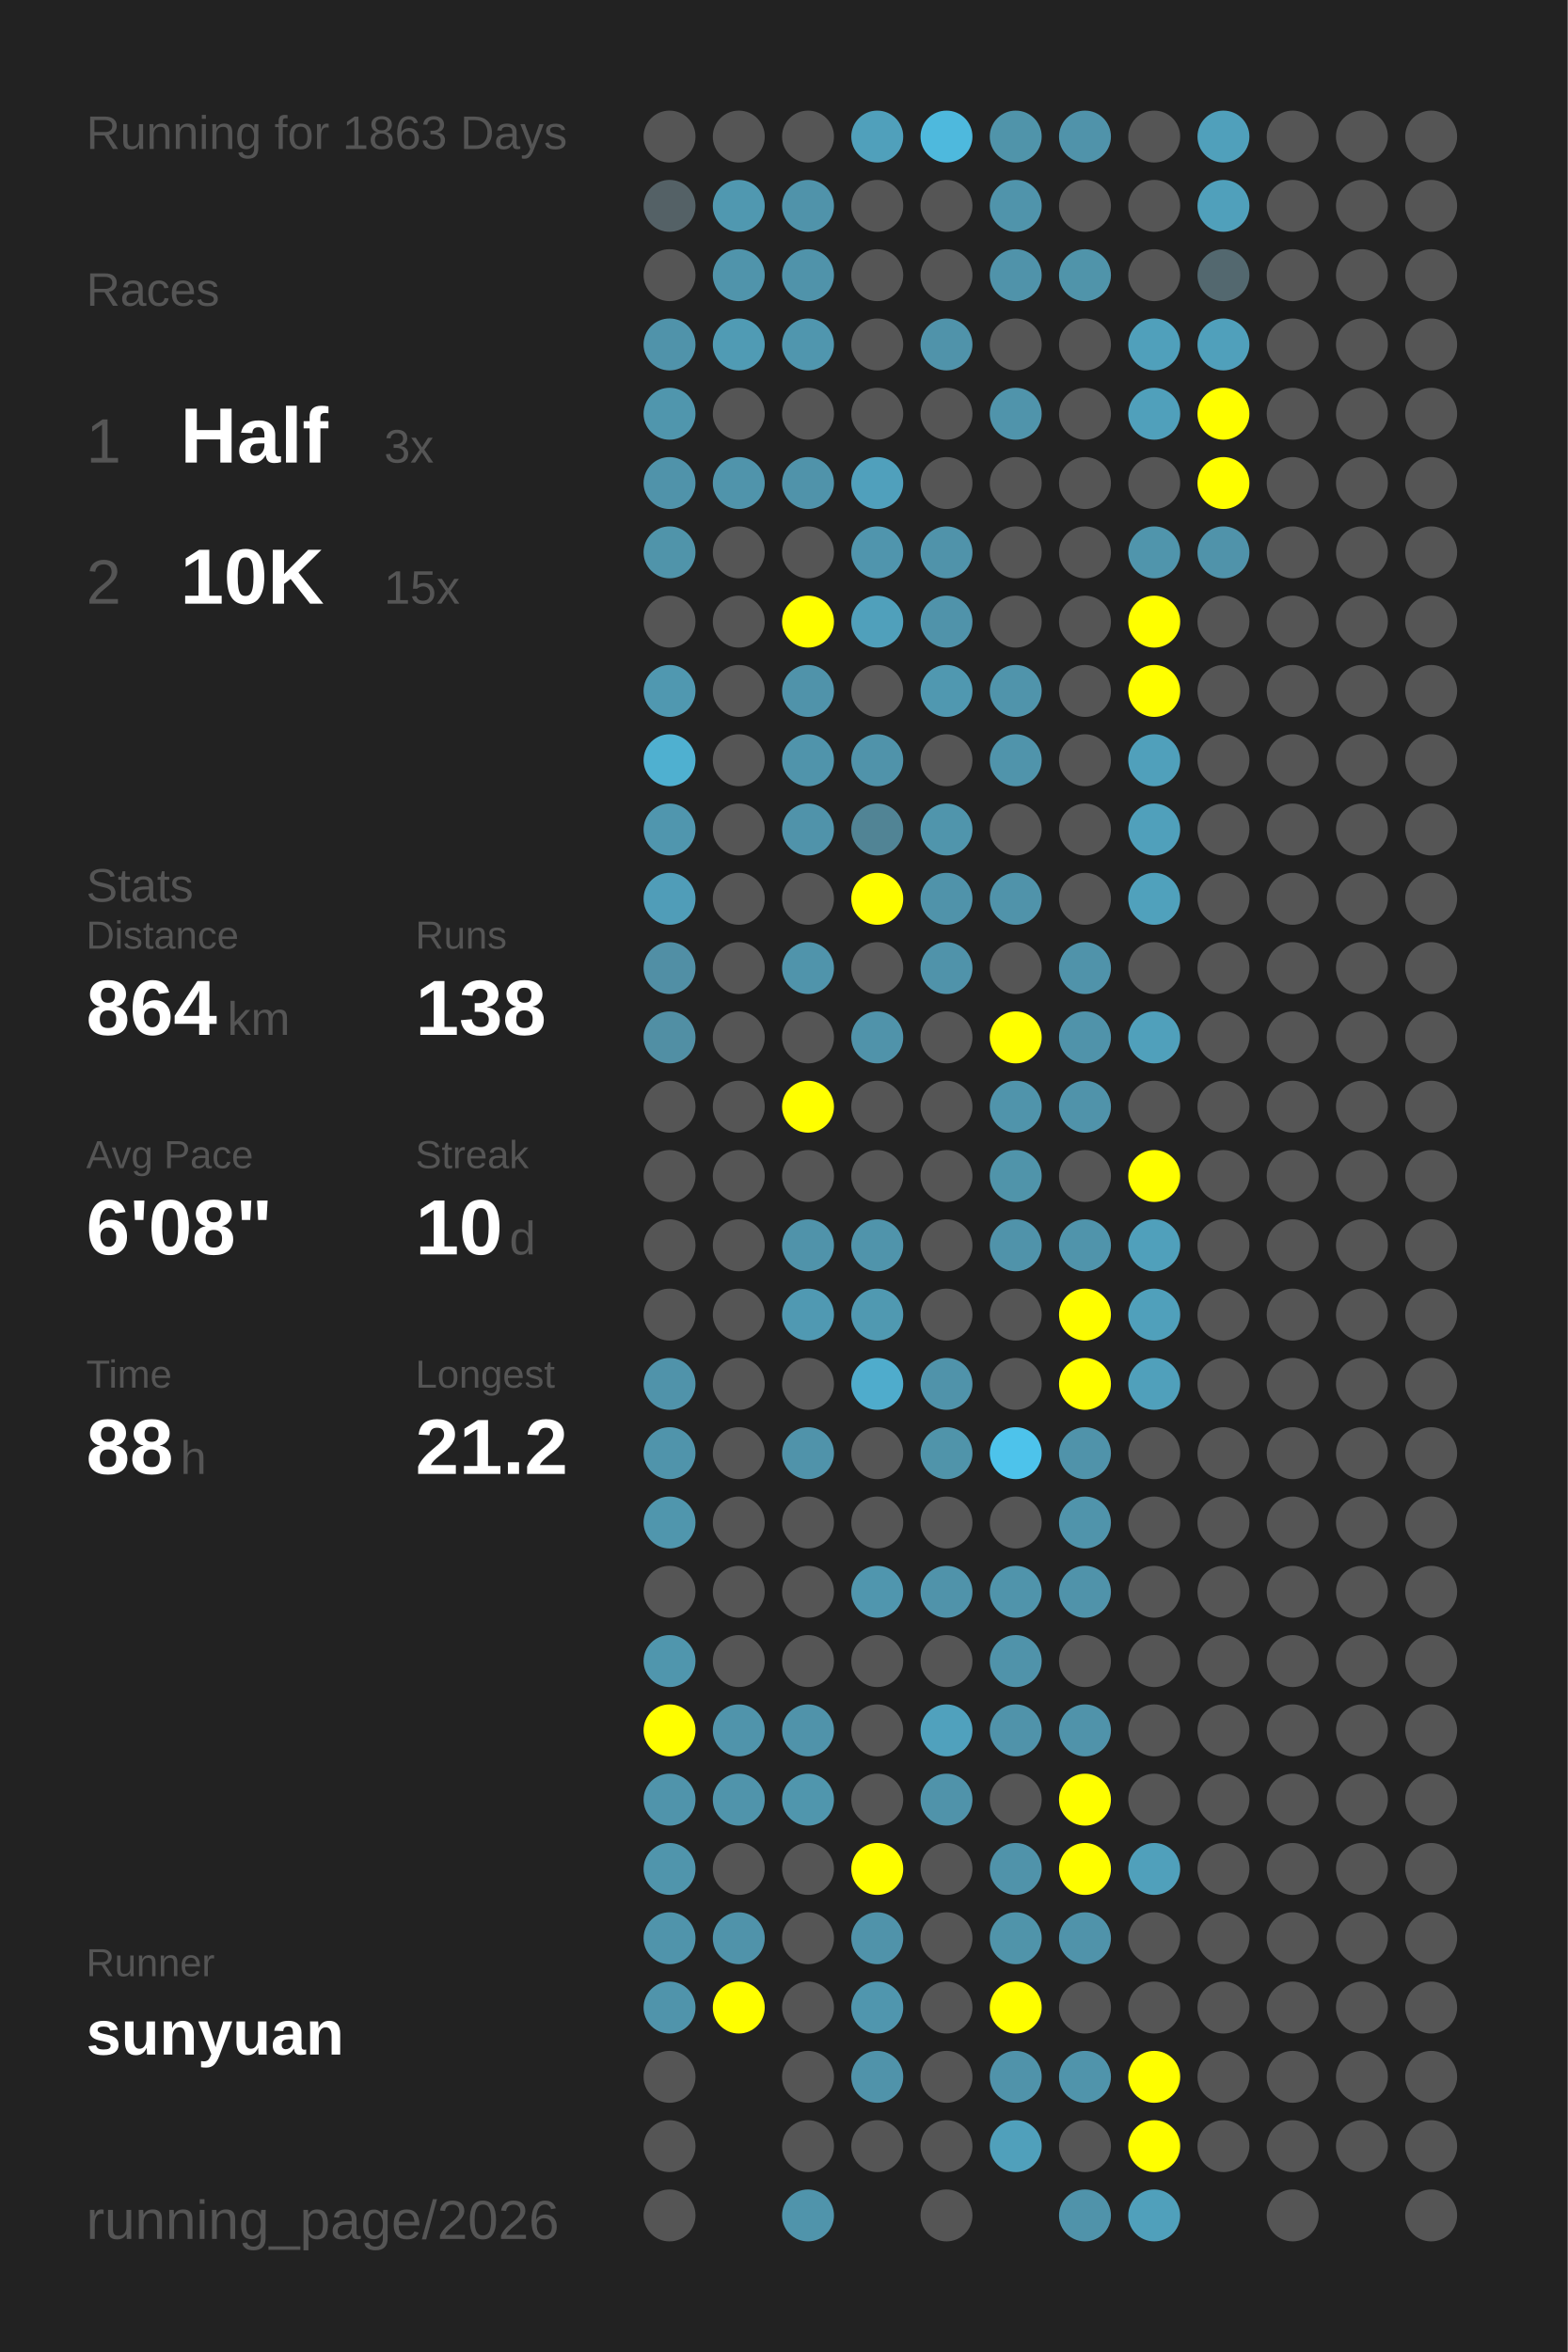
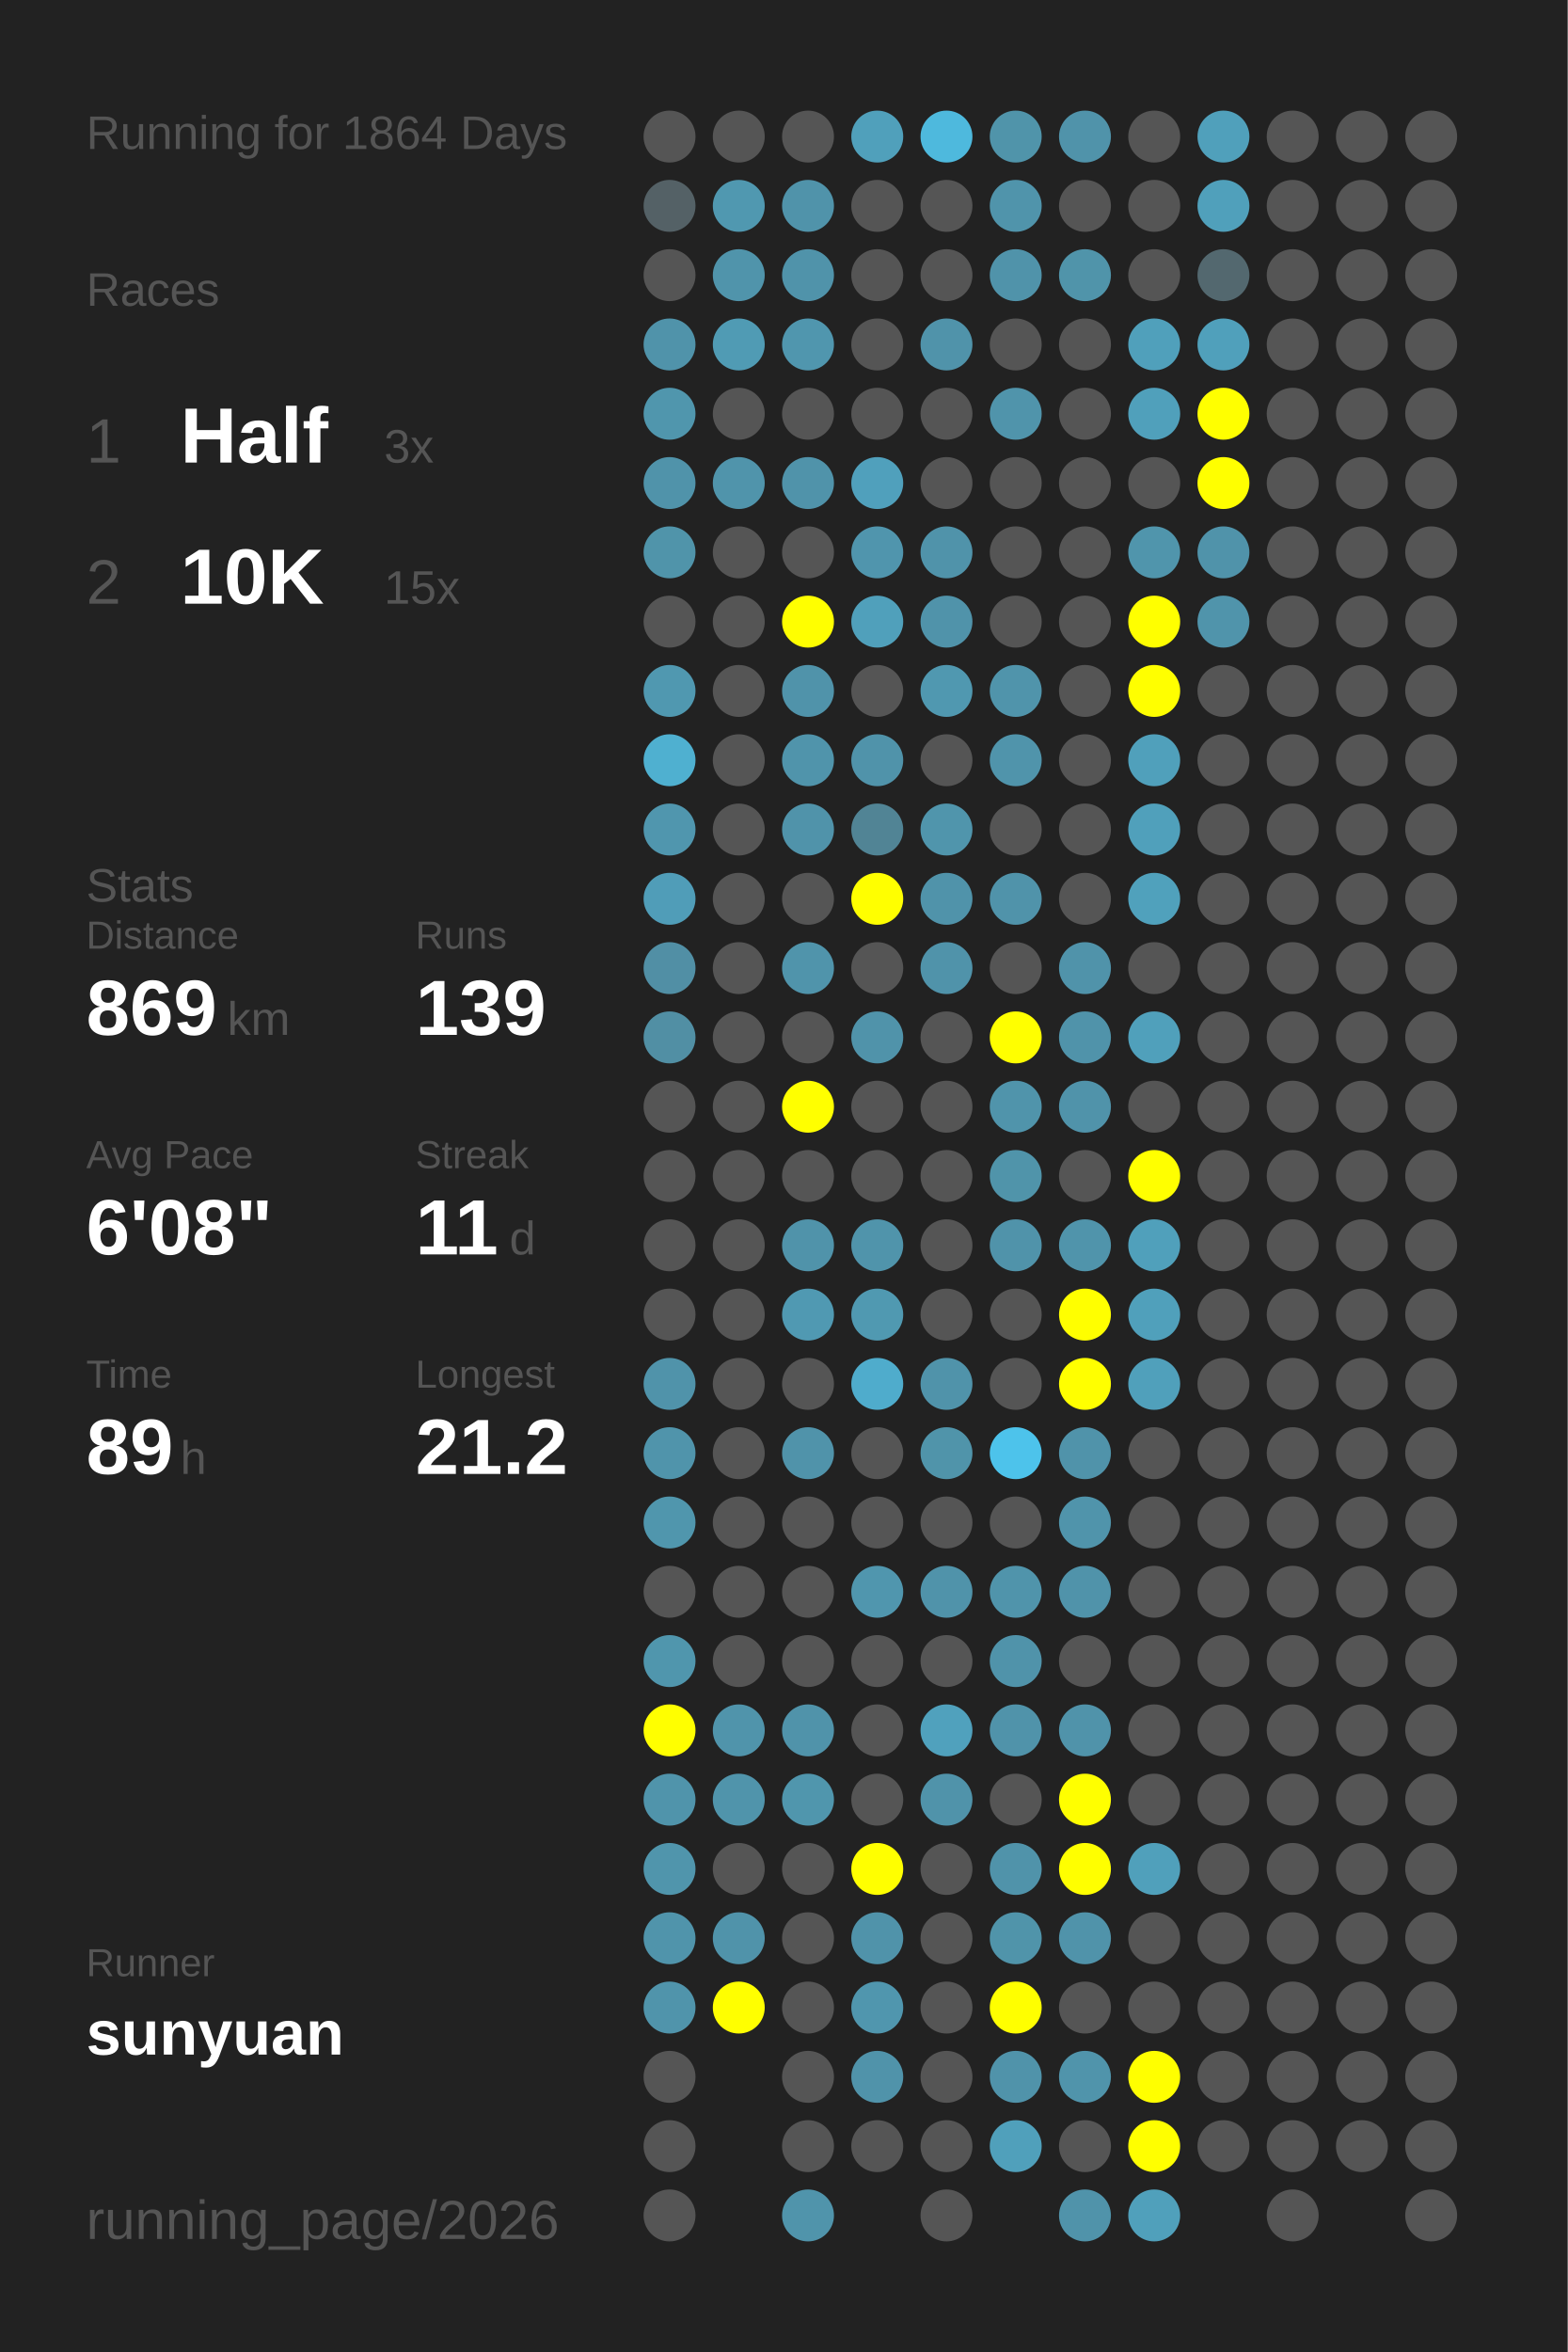
<svg xmlns="http://www.w3.org/2000/svg" baseProfile="full" height="300mm" version="1.1" viewBox="0,0,200,300" width="200mm">
  <defs />
  <rect fill="#222222" height="300" width="200" x="0" y="0" />
-   <text fill="#555555" style="font-size:6px; font-family:Arial;" x="11" y="19">Running for 1863 Days</text>
+   <text fill="#555555" style="font-size:6px; font-family:Arial;" x="11" y="19">Running for 1864 Days</text>
  <text fill="#555555" style="font-size:6px; font-family:Arial;" x="11" y="39">Races</text>
  <text fill="#555555" style="font-size:8px; font-family:Arial;" x="11" y="59">1</text>
  <text fill="#FFFFFF" style="font-size:10px; font-family:Arial; font-weight:bold;" x="23" y="59">Half</text>
  <text fill="#555555" style="font-size:6px; font-family:Arial;" x="49" y="59">3x</text>
  <text fill="#555555" style="font-size:8px; font-family:Arial;" x="11" y="77">2</text>
  <text fill="#FFFFFF" style="font-size:10px; font-family:Arial; font-weight:bold;" x="23" y="77">10K</text>
  <text fill="#555555" style="font-size:6px; font-family:Arial;" x="49" y="77">15x</text>
  <text fill="#555555" style="font-size:6px; font-family:Arial;" x="11" y="115">Stats</text>
  <text fill="#555555" style="font-size:5px; font-family:Arial;" x="11" y="121">Distance</text>
-   <text fill="#FFFFFF" style="font-size:10px; font-family:Arial; font-weight:bold;" x="11" y="132">864</text>
+   <text fill="#FFFFFF" style="font-size:10px; font-family:Arial; font-weight:bold;" x="11" y="132">869</text>
  <text fill="#555555" style="font-size:6px; font-family:Arial;" x="29" y="132">km</text>
  <text fill="#555555" style="font-size:5px; font-family:Arial;" x="53" y="121">Runs</text>
-   <text fill="#FFFFFF" style="font-size:10px; font-family:Arial; font-weight:bold;" x="53" y="132">138</text>
+   <text fill="#FFFFFF" style="font-size:10px; font-family:Arial; font-weight:bold;" x="53" y="132">139</text>
  <text fill="#555555" style="font-size:5px; font-family:Arial;" x="11" y="149">Avg Pace</text>
  <text fill="#FFFFFF" style="font-size:10px; font-family:Arial; font-weight:bold;" x="11" y="160">6'08"</text>
  <text fill="#555555" style="font-size:5px; font-family:Arial;" x="53" y="149">Streak</text>
-   <text fill="#FFFFFF" style="font-size:10px; font-family:Arial; font-weight:bold;" x="53" y="160">10</text>
+   <text fill="#FFFFFF" style="font-size:10px; font-family:Arial; font-weight:bold;" x="53" y="160">11</text>
  <text fill="#555555" style="font-size:6px; font-family:Arial;" x="65" y="160">d</text>
  <text fill="#555555" style="font-size:5px; font-family:Arial;" x="11" y="177">Time</text>
-   <text fill="#FFFFFF" style="font-size:10px; font-family:Arial; font-weight:bold;" x="11" y="188">88</text>
+   <text fill="#FFFFFF" style="font-size:10px; font-family:Arial; font-weight:bold;" x="11" y="188">89</text>
  <text fill="#555555" style="font-size:6px; font-family:Arial;" x="23" y="188">h</text>
  <text fill="#555555" style="font-size:5px; font-family:Arial;" x="53" y="177">Longest</text>
  <text fill="#FFFFFF" style="font-size:10px; font-family:Arial; font-weight:bold;" x="53" y="188">21.2</text>
  <text fill="#555555" style="font-size:5px; font-family:Arial;" x="11" y="252.065">Runner</text>
  <text fill="#FFFFFF" style="font-size:8px; font-family:Arial; font-weight:bold;" x="11" y="262.065">sunyuan</text>
  <text fill="#555555" style="font-size:7px; font-family:Arial;" x="11" y="285.581">running_page/2026</text>
  <circle cx="85.417" cy="17.419" fill="#555555" r="3.312" />
  <circle cx="85.417" cy="26.258" fill="#546166" r="3.312" />
  <circle cx="85.417" cy="35.097" fill="#555555" r="3.312" />
  <circle cx="85.417" cy="43.935" fill="#5093aa" r="3.312" />
  <circle cx="85.417" cy="52.774" fill="#5096ad" r="3.312" />
  <circle cx="85.417" cy="61.613" fill="#5093aa" r="3.312" />
  <circle cx="85.417" cy="70.452" fill="#5094aa" r="3.312" />
  <circle cx="85.417" cy="79.29" fill="#555555" r="3.312" />
  <circle cx="85.417" cy="88.129" fill="#5098b0" r="3.312" />
  <circle cx="85.417" cy="96.968" fill="#4fb0d0" r="3.312" />
  <circle cx="85.417" cy="105.806" fill="#5096ae" r="3.312" />
  <circle cx="85.417" cy="114.645" fill="#509db8" r="3.312" />
  <circle cx="85.417" cy="123.484" fill="#518fa5" r="3.312" />
  <circle cx="85.417" cy="132.323" fill="#518fa4" r="3.312" />
  <circle cx="85.417" cy="141.161" fill="#555555" r="3.312" />
  <circle cx="85.417" cy="150" fill="#555555" r="3.312" />
  <circle cx="85.417" cy="158.839" fill="#555555" r="3.312" />
  <circle cx="85.417" cy="167.677" fill="#555555" r="3.312" />
  <circle cx="85.417" cy="176.516" fill="#5093aa" r="3.312" />
  <circle cx="85.417" cy="185.355" fill="#5094ab" r="3.312" />
  <circle cx="85.417" cy="194.194" fill="#5096ad" r="3.312" />
  <circle cx="85.417" cy="203.032" fill="#555555" r="3.312" />
  <circle cx="85.417" cy="211.871" fill="#5096ad" r="3.312" />
  <circle cx="85.417" cy="220.71" fill="#FFFF00" r="3.312" />
  <circle cx="85.417" cy="229.548" fill="#5094ab" r="3.312" />
  <circle cx="85.417" cy="238.387" fill="#5095ac" r="3.312" />
  <circle cx="85.417" cy="247.226" fill="#5094ab" r="3.312" />
  <circle cx="85.417" cy="256.065" fill="#5094ab" r="3.312" />
  <circle cx="85.417" cy="264.903" fill="#555555" r="3.312" />
  <circle cx="85.417" cy="273.742" fill="#555555" r="3.312" />
  <circle cx="85.417" cy="282.581" fill="#555555" r="3.312" />
  <circle cx="94.25" cy="17.419" fill="#555555" r="3.312" />
  <circle cx="94.25" cy="26.258" fill="#5098b0" r="3.312" />
  <circle cx="94.25" cy="35.097" fill="#5094ab" r="3.312" />
  <circle cx="94.25" cy="43.935" fill="#509bb4" r="3.312" />
  <circle cx="94.25" cy="52.774" fill="#555555" r="3.312" />
  <circle cx="94.25" cy="61.613" fill="#5094ab" r="3.312" />
  <circle cx="94.25" cy="70.452" fill="#555555" r="3.312" />
  <circle cx="94.25" cy="79.29" fill="#555555" r="3.312" />
  <circle cx="94.25" cy="88.129" fill="#555555" r="3.312" />
  <circle cx="94.25" cy="96.968" fill="#555555" r="3.312" />
  <circle cx="94.25" cy="105.806" fill="#555555" r="3.312" />
  <circle cx="94.25" cy="114.645" fill="#555555" r="3.312" />
  <circle cx="94.25" cy="123.484" fill="#555555" r="3.312" />
  <circle cx="94.25" cy="132.323" fill="#555555" r="3.312" />
  <circle cx="94.25" cy="141.161" fill="#555555" r="3.312" />
  <circle cx="94.25" cy="150" fill="#555555" r="3.312" />
  <circle cx="94.25" cy="158.839" fill="#555555" r="3.312" />
  <circle cx="94.25" cy="167.677" fill="#555555" r="3.312" />
  <circle cx="94.25" cy="176.516" fill="#555555" r="3.312" />
  <circle cx="94.25" cy="185.355" fill="#555555" r="3.312" />
  <circle cx="94.25" cy="194.194" fill="#555555" r="3.312" />
  <circle cx="94.25" cy="203.032" fill="#555555" r="3.312" />
  <circle cx="94.25" cy="211.871" fill="#555555" r="3.312" />
  <circle cx="94.25" cy="220.71" fill="#5094ab" r="3.312" />
  <circle cx="94.25" cy="229.548" fill="#5094ab" r="3.312" />
  <circle cx="94.25" cy="238.387" fill="#555555" r="3.312" />
  <circle cx="94.25" cy="247.226" fill="#5093aa" r="3.312" />
  <circle cx="94.25" cy="256.065" fill="#FFFF00" r="3.312" />
  <circle cx="103.083" cy="17.419" fill="#555555" r="3.312" />
  <circle cx="103.083" cy="26.258" fill="#5093aa" r="3.312" />
  <circle cx="103.083" cy="35.097" fill="#5093aa" r="3.312" />
  <circle cx="103.083" cy="43.935" fill="#5096ae" r="3.312" />
  <circle cx="103.083" cy="52.774" fill="#555555" r="3.312" />
  <circle cx="103.083" cy="61.613" fill="#5093aa" r="3.312" />
  <circle cx="103.083" cy="70.452" fill="#555555" r="3.312" />
  <circle cx="103.083" cy="79.29" fill="#FFFF00" r="3.312" />
  <circle cx="103.083" cy="88.129" fill="#5093aa" r="3.312" />
  <circle cx="103.083" cy="96.968" fill="#5094ab" r="3.312" />
  <circle cx="103.083" cy="105.806" fill="#5093aa" r="3.312" />
  <circle cx="103.083" cy="114.645" fill="#555555" r="3.312" />
  <circle cx="103.083" cy="123.484" fill="#5094ab" r="3.312" />
  <circle cx="103.083" cy="132.323" fill="#555555" r="3.312" />
  <circle cx="103.083" cy="141.161" fill="#FFFF00" r="3.312" />
  <circle cx="103.083" cy="150" fill="#555555" r="3.312" />
  <circle cx="103.083" cy="158.839" fill="#5093aa" r="3.312" />
  <circle cx="103.083" cy="167.677" fill="#5099b2" r="3.312" />
  <circle cx="103.083" cy="176.516" fill="#555555" r="3.312" />
  <circle cx="103.083" cy="185.355" fill="#5093aa" r="3.312" />
  <circle cx="103.083" cy="194.194" fill="#555555" r="3.312" />
  <circle cx="103.083" cy="203.032" fill="#555555" r="3.312" />
  <circle cx="103.083" cy="211.871" fill="#555555" r="3.312" />
  <circle cx="103.083" cy="220.71" fill="#5093aa" r="3.312" />
  <circle cx="103.083" cy="229.548" fill="#5096ad" r="3.312" />
  <circle cx="103.083" cy="238.387" fill="#555555" r="3.312" />
  <circle cx="103.083" cy="247.226" fill="#555555" r="3.312" />
  <circle cx="103.083" cy="256.065" fill="#555555" r="3.312" />
  <circle cx="103.083" cy="264.903" fill="#555555" r="3.312" />
  <circle cx="103.083" cy="273.742" fill="#555555" r="3.312" />
  <circle cx="103.083" cy="282.581" fill="#5094ab" r="3.312" />
  <circle cx="111.917" cy="17.419" fill="#50a0bb" r="3.312" />
  <circle cx="111.917" cy="26.258" fill="#555555" r="3.312" />
  <circle cx="111.917" cy="35.097" fill="#555555" r="3.312" />
  <circle cx="111.917" cy="43.935" fill="#555555" r="3.312" />
  <circle cx="111.917" cy="52.774" fill="#555555" r="3.312" />
  <circle cx="111.917" cy="61.613" fill="#50a0bc" r="3.312" />
  <circle cx="111.917" cy="70.452" fill="#5095ad" r="3.312" />
  <circle cx="111.917" cy="79.29" fill="#50a0bb" r="3.312" />
  <circle cx="111.917" cy="88.129" fill="#555555" r="3.312" />
  <circle cx="111.917" cy="96.968" fill="#5093aa" r="3.312" />
  <circle cx="111.917" cy="105.806" fill="#518495" r="3.312" />
  <circle cx="111.917" cy="114.645" fill="#FFFF00" r="3.312" />
  <circle cx="111.917" cy="123.484" fill="#555555" r="3.312" />
  <circle cx="111.917" cy="132.323" fill="#5093aa" r="3.312" />
  <circle cx="111.917" cy="141.161" fill="#555555" r="3.312" />
  <circle cx="111.917" cy="150" fill="#555555" r="3.312" />
  <circle cx="111.917" cy="158.839" fill="#5094ab" r="3.312" />
  <circle cx="111.917" cy="167.677" fill="#5099b1" r="3.312" />
  <circle cx="111.917" cy="176.516" fill="#4faccc" r="3.312" />
  <circle cx="111.917" cy="185.355" fill="#555555" r="3.312" />
  <circle cx="111.917" cy="194.194" fill="#555555" r="3.312" />
  <circle cx="111.917" cy="203.032" fill="#5096ae" r="3.312" />
  <circle cx="111.917" cy="211.871" fill="#555555" r="3.312" />
  <circle cx="111.917" cy="220.71" fill="#555555" r="3.312" />
  <circle cx="111.917" cy="229.548" fill="#555555" r="3.312" />
  <circle cx="111.917" cy="238.387" fill="#FFFF00" r="3.312" />
  <circle cx="111.917" cy="247.226" fill="#5093aa" r="3.312" />
  <circle cx="111.917" cy="256.065" fill="#5096ae" r="3.312" />
  <circle cx="111.917" cy="264.903" fill="#5093aa" r="3.312" />
  <circle cx="111.917" cy="273.742" fill="#555555" r="3.312" />
  <circle cx="120.75" cy="17.419" fill="#4eb9dd" r="3.312" />
  <circle cx="120.75" cy="26.258" fill="#555555" r="3.312" />
  <circle cx="120.75" cy="35.097" fill="#555555" r="3.312" />
  <circle cx="120.75" cy="43.935" fill="#5093aa" r="3.312" />
  <circle cx="120.75" cy="52.774" fill="#555555" r="3.312" />
  <circle cx="120.75" cy="61.613" fill="#555555" r="3.312" />
  <circle cx="120.75" cy="70.452" fill="#5093aa" r="3.312" />
  <circle cx="120.75" cy="79.29" fill="#5093aa" r="3.312" />
  <circle cx="120.75" cy="88.129" fill="#5098b0" r="3.312" />
  <circle cx="120.75" cy="96.968" fill="#555555" r="3.312" />
  <circle cx="120.75" cy="105.806" fill="#5095ac" r="3.312" />
  <circle cx="120.75" cy="114.645" fill="#5093aa" r="3.312" />
  <circle cx="120.75" cy="123.484" fill="#5093aa" r="3.312" />
  <circle cx="120.75" cy="132.323" fill="#555555" r="3.312" />
  <circle cx="120.75" cy="141.161" fill="#555555" r="3.312" />
  <circle cx="120.75" cy="150" fill="#555555" r="3.312" />
  <circle cx="120.75" cy="158.839" fill="#555555" r="3.312" />
  <circle cx="120.75" cy="167.677" fill="#555555" r="3.312" />
  <circle cx="120.75" cy="176.516" fill="#5093aa" r="3.312" />
  <circle cx="120.75" cy="185.355" fill="#5094aa" r="3.312" />
  <circle cx="120.75" cy="194.194" fill="#555555" r="3.312" />
  <circle cx="120.75" cy="203.032" fill="#5093aa" r="3.312" />
  <circle cx="120.75" cy="211.871" fill="#555555" r="3.312" />
  <circle cx="120.75" cy="220.71" fill="#50a1bd" r="3.312" />
  <circle cx="120.75" cy="229.548" fill="#5093aa" r="3.312" />
  <circle cx="120.75" cy="238.387" fill="#555555" r="3.312" />
  <circle cx="120.75" cy="247.226" fill="#555555" r="3.312" />
  <circle cx="120.75" cy="256.065" fill="#555555" r="3.312" />
  <circle cx="120.75" cy="264.903" fill="#555555" r="3.312" />
  <circle cx="120.75" cy="273.742" fill="#555555" r="3.312" />
  <circle cx="120.75" cy="282.581" fill="#555555" r="3.312" />
  <circle cx="129.583" cy="17.419" fill="#5094aa" r="3.312" />
  <circle cx="129.583" cy="26.258" fill="#5094ab" r="3.312" />
  <circle cx="129.583" cy="35.097" fill="#5093aa" r="3.312" />
  <circle cx="129.583" cy="43.935" fill="#555555" r="3.312" />
  <circle cx="129.583" cy="52.774" fill="#5094ab" r="3.312" />
  <circle cx="129.583" cy="61.613" fill="#555555" r="3.312" />
  <circle cx="129.583" cy="70.452" fill="#555555" r="3.312" />
  <circle cx="129.583" cy="79.29" fill="#555555" r="3.312" />
  <circle cx="129.583" cy="88.129" fill="#5094ab" r="3.312" />
  <circle cx="129.583" cy="96.968" fill="#5094ab" r="3.312" />
  <circle cx="129.583" cy="105.806" fill="#555555" r="3.312" />
  <circle cx="129.583" cy="114.645" fill="#5093aa" r="3.312" />
  <circle cx="129.583" cy="123.484" fill="#555555" r="3.312" />
  <circle cx="129.583" cy="132.323" fill="#FFFF00" r="3.312" />
  <circle cx="129.583" cy="141.161" fill="#5094ab" r="3.312" />
  <circle cx="129.583" cy="150" fill="#5094aa" r="3.312" />
  <circle cx="129.583" cy="158.839" fill="#5093aa" r="3.312" />
  <circle cx="129.583" cy="167.677" fill="#555555" r="3.312" />
  <circle cx="129.583" cy="176.516" fill="#555555" r="3.312" />
  <circle cx="129.583" cy="185.355" fill="#4dc3eb" r="3.312" />
  <circle cx="129.583" cy="194.194" fill="#555555" r="3.312" />
  <circle cx="129.583" cy="203.032" fill="#5094ab" r="3.312" />
  <circle cx="129.583" cy="211.871" fill="#5093aa" r="3.312" />
  <circle cx="129.583" cy="220.71" fill="#5093aa" r="3.312" />
  <circle cx="129.583" cy="229.548" fill="#555555" r="3.312" />
  <circle cx="129.583" cy="238.387" fill="#5093aa" r="3.312" />
  <circle cx="129.583" cy="247.226" fill="#5094aa" r="3.312" />
  <circle cx="129.583" cy="256.065" fill="#FFFF00" r="3.312" />
  <circle cx="129.583" cy="264.903" fill="#5093aa" r="3.312" />
  <circle cx="129.583" cy="273.742" fill="#50a0bb" r="3.312" />
  <circle cx="138.417" cy="17.419" fill="#5093aa" r="3.312" />
  <circle cx="138.417" cy="26.258" fill="#555555" r="3.312" />
  <circle cx="138.417" cy="35.097" fill="#5094aa" r="3.312" />
  <circle cx="138.417" cy="43.935" fill="#555555" r="3.312" />
  <circle cx="138.417" cy="52.774" fill="#555555" r="3.312" />
  <circle cx="138.417" cy="61.613" fill="#555555" r="3.312" />
  <circle cx="138.417" cy="70.452" fill="#555555" r="3.312" />
  <circle cx="138.417" cy="79.29" fill="#555555" r="3.312" />
  <circle cx="138.417" cy="88.129" fill="#555555" r="3.312" />
  <circle cx="138.417" cy="96.968" fill="#555555" r="3.312" />
  <circle cx="138.417" cy="105.806" fill="#555555" r="3.312" />
  <circle cx="138.417" cy="114.645" fill="#555555" r="3.312" />
  <circle cx="138.417" cy="123.484" fill="#5093aa" r="3.312" />
  <circle cx="138.417" cy="132.323" fill="#5093aa" r="3.312" />
  <circle cx="138.417" cy="141.161" fill="#5093aa" r="3.312" />
  <circle cx="138.417" cy="150" fill="#555555" r="3.312" />
  <circle cx="138.417" cy="158.839" fill="#5094ab" r="3.312" />
  <circle cx="138.417" cy="167.677" fill="#FFFF00" r="3.312" />
  <circle cx="138.417" cy="176.516" fill="#FFFF00" r="3.312" />
  <circle cx="138.417" cy="185.355" fill="#5093aa" r="3.312" />
  <circle cx="138.417" cy="194.194" fill="#5094ab" r="3.312" />
  <circle cx="138.417" cy="203.032" fill="#5093aa" r="3.312" />
  <circle cx="138.417" cy="211.871" fill="#555555" r="3.312" />
  <circle cx="138.417" cy="220.71" fill="#5093aa" r="3.312" />
  <circle cx="138.417" cy="229.548" fill="#FFFF00" r="3.312" />
  <circle cx="138.417" cy="238.387" fill="#FFFF00" r="3.312" />
  <circle cx="138.417" cy="247.226" fill="#5093aa" r="3.312" />
  <circle cx="138.417" cy="256.065" fill="#555555" r="3.312" />
  <circle cx="138.417" cy="264.903" fill="#5094ab" r="3.312" />
  <circle cx="138.417" cy="273.742" fill="#555555" r="3.312" />
  <circle cx="138.417" cy="282.581" fill="#5093aa" r="3.312" />
  <circle cx="147.25" cy="17.419" fill="#555555" r="3.312" />
  <circle cx="147.25" cy="26.258" fill="#555555" r="3.312" />
  <circle cx="147.25" cy="35.097" fill="#555555" r="3.312" />
  <circle cx="147.25" cy="43.935" fill="#50a0bb" r="3.312" />
  <circle cx="147.25" cy="52.774" fill="#50a0bb" r="3.312" />
  <circle cx="147.25" cy="61.613" fill="#555555" r="3.312" />
  <circle cx="147.25" cy="70.452" fill="#5095ac" r="3.312" />
  <circle cx="147.25" cy="79.29" fill="#FFFF00" r="3.312" />
  <circle cx="147.25" cy="88.129" fill="#FFFF00" r="3.312" />
  <circle cx="147.25" cy="96.968" fill="#50a0bb" r="3.312" />
  <circle cx="147.25" cy="105.806" fill="#50a0bb" r="3.312" />
  <circle cx="147.25" cy="114.645" fill="#50a1bc" r="3.312" />
  <circle cx="147.25" cy="123.484" fill="#555555" r="3.312" />
  <circle cx="147.25" cy="132.323" fill="#50a0bb" r="3.312" />
  <circle cx="147.25" cy="141.161" fill="#555555" r="3.312" />
  <circle cx="147.25" cy="150" fill="#FFFF00" r="3.312" />
  <circle cx="147.25" cy="158.839" fill="#50a0bb" r="3.312" />
  <circle cx="147.25" cy="167.677" fill="#50a0bb" r="3.312" />
  <circle cx="147.25" cy="176.516" fill="#50a0bb" r="3.312" />
  <circle cx="147.25" cy="185.355" fill="#555555" r="3.312" />
  <circle cx="147.25" cy="194.194" fill="#555555" r="3.312" />
  <circle cx="147.25" cy="203.032" fill="#555555" r="3.312" />
  <circle cx="147.25" cy="211.871" fill="#555555" r="3.312" />
  <circle cx="147.25" cy="220.71" fill="#555555" r="3.312" />
  <circle cx="147.25" cy="229.548" fill="#555555" r="3.312" />
  <circle cx="147.25" cy="238.387" fill="#50a0bb" r="3.312" />
  <circle cx="147.25" cy="247.226" fill="#555555" r="3.312" />
  <circle cx="147.25" cy="256.065" fill="#555555" r="3.312" />
  <circle cx="147.25" cy="264.903" fill="#FFFF00" r="3.312" />
  <circle cx="147.25" cy="273.742" fill="#FFFF00" r="3.312" />
  <circle cx="147.25" cy="282.581" fill="#50a0bb" r="3.312" />
  <circle cx="156.083" cy="17.419" fill="#50a0bb" r="3.312" />
  <circle cx="156.083" cy="26.258" fill="#50a0bb" r="3.312" />
  <circle cx="156.083" cy="35.097" fill="#53686f" r="3.312" />
  <circle cx="156.083" cy="43.935" fill="#50a0bb" r="3.312" />
  <circle cx="156.083" cy="52.774" fill="#FFFF00" r="3.312" />
  <circle cx="156.083" cy="61.613" fill="#FFFF00" r="3.312" />
  <circle cx="156.083" cy="70.452" fill="#5093aa" r="3.312" />
-   <circle cx="156.083" cy="79.29" fill="#555555" r="3.312" />
+   <circle cx="156.083" cy="79.29" fill="#5094ab" r="3.312" />
  <circle cx="156.083" cy="88.129" fill="#555555" r="3.312" />
  <circle cx="156.083" cy="96.968" fill="#555555" r="3.312" />
  <circle cx="156.083" cy="105.806" fill="#555555" r="3.312" />
  <circle cx="156.083" cy="114.645" fill="#555555" r="3.312" />
  <circle cx="156.083" cy="123.484" fill="#555555" r="3.312" />
  <circle cx="156.083" cy="132.323" fill="#555555" r="3.312" />
  <circle cx="156.083" cy="141.161" fill="#555555" r="3.312" />
  <circle cx="156.083" cy="150" fill="#555555" r="3.312" />
  <circle cx="156.083" cy="158.839" fill="#555555" r="3.312" />
  <circle cx="156.083" cy="167.677" fill="#555555" r="3.312" />
  <circle cx="156.083" cy="176.516" fill="#555555" r="3.312" />
  <circle cx="156.083" cy="185.355" fill="#555555" r="3.312" />
  <circle cx="156.083" cy="194.194" fill="#555555" r="3.312" />
  <circle cx="156.083" cy="203.032" fill="#555555" r="3.312" />
  <circle cx="156.083" cy="211.871" fill="#555555" r="3.312" />
  <circle cx="156.083" cy="220.71" fill="#555555" r="3.312" />
  <circle cx="156.083" cy="229.548" fill="#555555" r="3.312" />
  <circle cx="156.083" cy="238.387" fill="#555555" r="3.312" />
  <circle cx="156.083" cy="247.226" fill="#555555" r="3.312" />
  <circle cx="156.083" cy="256.065" fill="#555555" r="3.312" />
  <circle cx="156.083" cy="264.903" fill="#555555" r="3.312" />
  <circle cx="156.083" cy="273.742" fill="#555555" r="3.312" />
  <circle cx="164.917" cy="17.419" fill="#555555" r="3.312" />
  <circle cx="164.917" cy="26.258" fill="#555555" r="3.312" />
  <circle cx="164.917" cy="35.097" fill="#555555" r="3.312" />
  <circle cx="164.917" cy="43.935" fill="#555555" r="3.312" />
  <circle cx="164.917" cy="52.774" fill="#555555" r="3.312" />
  <circle cx="164.917" cy="61.613" fill="#555555" r="3.312" />
  <circle cx="164.917" cy="70.452" fill="#555555" r="3.312" />
  <circle cx="164.917" cy="79.29" fill="#555555" r="3.312" />
  <circle cx="164.917" cy="88.129" fill="#555555" r="3.312" />
  <circle cx="164.917" cy="96.968" fill="#555555" r="3.312" />
  <circle cx="164.917" cy="105.806" fill="#555555" r="3.312" />
  <circle cx="164.917" cy="114.645" fill="#555555" r="3.312" />
  <circle cx="164.917" cy="123.484" fill="#555555" r="3.312" />
  <circle cx="164.917" cy="132.323" fill="#555555" r="3.312" />
  <circle cx="164.917" cy="141.161" fill="#555555" r="3.312" />
  <circle cx="164.917" cy="150" fill="#555555" r="3.312" />
  <circle cx="164.917" cy="158.839" fill="#555555" r="3.312" />
  <circle cx="164.917" cy="167.677" fill="#555555" r="3.312" />
  <circle cx="164.917" cy="176.516" fill="#555555" r="3.312" />
  <circle cx="164.917" cy="185.355" fill="#555555" r="3.312" />
  <circle cx="164.917" cy="194.194" fill="#555555" r="3.312" />
  <circle cx="164.917" cy="203.032" fill="#555555" r="3.312" />
  <circle cx="164.917" cy="211.871" fill="#555555" r="3.312" />
  <circle cx="164.917" cy="220.71" fill="#555555" r="3.312" />
  <circle cx="164.917" cy="229.548" fill="#555555" r="3.312" />
  <circle cx="164.917" cy="238.387" fill="#555555" r="3.312" />
  <circle cx="164.917" cy="247.226" fill="#555555" r="3.312" />
  <circle cx="164.917" cy="256.065" fill="#555555" r="3.312" />
  <circle cx="164.917" cy="264.903" fill="#555555" r="3.312" />
  <circle cx="164.917" cy="273.742" fill="#555555" r="3.312" />
  <circle cx="164.917" cy="282.581" fill="#555555" r="3.312" />
  <circle cx="173.75" cy="17.419" fill="#555555" r="3.312" />
  <circle cx="173.75" cy="26.258" fill="#555555" r="3.312" />
  <circle cx="173.75" cy="35.097" fill="#555555" r="3.312" />
  <circle cx="173.75" cy="43.935" fill="#555555" r="3.312" />
  <circle cx="173.75" cy="52.774" fill="#555555" r="3.312" />
  <circle cx="173.75" cy="61.613" fill="#555555" r="3.312" />
  <circle cx="173.75" cy="70.452" fill="#555555" r="3.312" />
  <circle cx="173.75" cy="79.29" fill="#555555" r="3.312" />
  <circle cx="173.75" cy="88.129" fill="#555555" r="3.312" />
  <circle cx="173.75" cy="96.968" fill="#555555" r="3.312" />
  <circle cx="173.75" cy="105.806" fill="#555555" r="3.312" />
  <circle cx="173.75" cy="114.645" fill="#555555" r="3.312" />
  <circle cx="173.75" cy="123.484" fill="#555555" r="3.312" />
  <circle cx="173.75" cy="132.323" fill="#555555" r="3.312" />
  <circle cx="173.75" cy="141.161" fill="#555555" r="3.312" />
  <circle cx="173.75" cy="150" fill="#555555" r="3.312" />
  <circle cx="173.75" cy="158.839" fill="#555555" r="3.312" />
  <circle cx="173.75" cy="167.677" fill="#555555" r="3.312" />
  <circle cx="173.75" cy="176.516" fill="#555555" r="3.312" />
  <circle cx="173.75" cy="185.355" fill="#555555" r="3.312" />
  <circle cx="173.75" cy="194.194" fill="#555555" r="3.312" />
  <circle cx="173.75" cy="203.032" fill="#555555" r="3.312" />
  <circle cx="173.75" cy="211.871" fill="#555555" r="3.312" />
  <circle cx="173.75" cy="220.71" fill="#555555" r="3.312" />
  <circle cx="173.75" cy="229.548" fill="#555555" r="3.312" />
  <circle cx="173.75" cy="238.387" fill="#555555" r="3.312" />
  <circle cx="173.75" cy="247.226" fill="#555555" r="3.312" />
  <circle cx="173.75" cy="256.065" fill="#555555" r="3.312" />
  <circle cx="173.75" cy="264.903" fill="#555555" r="3.312" />
  <circle cx="173.75" cy="273.742" fill="#555555" r="3.312" />
  <circle cx="182.583" cy="17.419" fill="#555555" r="3.312" />
  <circle cx="182.583" cy="26.258" fill="#555555" r="3.312" />
  <circle cx="182.583" cy="35.097" fill="#555555" r="3.312" />
  <circle cx="182.583" cy="43.935" fill="#555555" r="3.312" />
  <circle cx="182.583" cy="52.774" fill="#555555" r="3.312" />
  <circle cx="182.583" cy="61.613" fill="#555555" r="3.312" />
  <circle cx="182.583" cy="70.452" fill="#555555" r="3.312" />
  <circle cx="182.583" cy="79.29" fill="#555555" r="3.312" />
  <circle cx="182.583" cy="88.129" fill="#555555" r="3.312" />
  <circle cx="182.583" cy="96.968" fill="#555555" r="3.312" />
  <circle cx="182.583" cy="105.806" fill="#555555" r="3.312" />
  <circle cx="182.583" cy="114.645" fill="#555555" r="3.312" />
  <circle cx="182.583" cy="123.484" fill="#555555" r="3.312" />
  <circle cx="182.583" cy="132.323" fill="#555555" r="3.312" />
  <circle cx="182.583" cy="141.161" fill="#555555" r="3.312" />
  <circle cx="182.583" cy="150" fill="#555555" r="3.312" />
  <circle cx="182.583" cy="158.839" fill="#555555" r="3.312" />
  <circle cx="182.583" cy="167.677" fill="#555555" r="3.312" />
  <circle cx="182.583" cy="176.516" fill="#555555" r="3.312" />
  <circle cx="182.583" cy="185.355" fill="#555555" r="3.312" />
  <circle cx="182.583" cy="194.194" fill="#555555" r="3.312" />
  <circle cx="182.583" cy="203.032" fill="#555555" r="3.312" />
  <circle cx="182.583" cy="211.871" fill="#555555" r="3.312" />
  <circle cx="182.583" cy="220.71" fill="#555555" r="3.312" />
  <circle cx="182.583" cy="229.548" fill="#555555" r="3.312" />
  <circle cx="182.583" cy="238.387" fill="#555555" r="3.312" />
  <circle cx="182.583" cy="247.226" fill="#555555" r="3.312" />
  <circle cx="182.583" cy="256.065" fill="#555555" r="3.312" />
  <circle cx="182.583" cy="264.903" fill="#555555" r="3.312" />
  <circle cx="182.583" cy="273.742" fill="#555555" r="3.312" />
  <circle cx="182.583" cy="282.581" fill="#555555" r="3.312" />
</svg>
